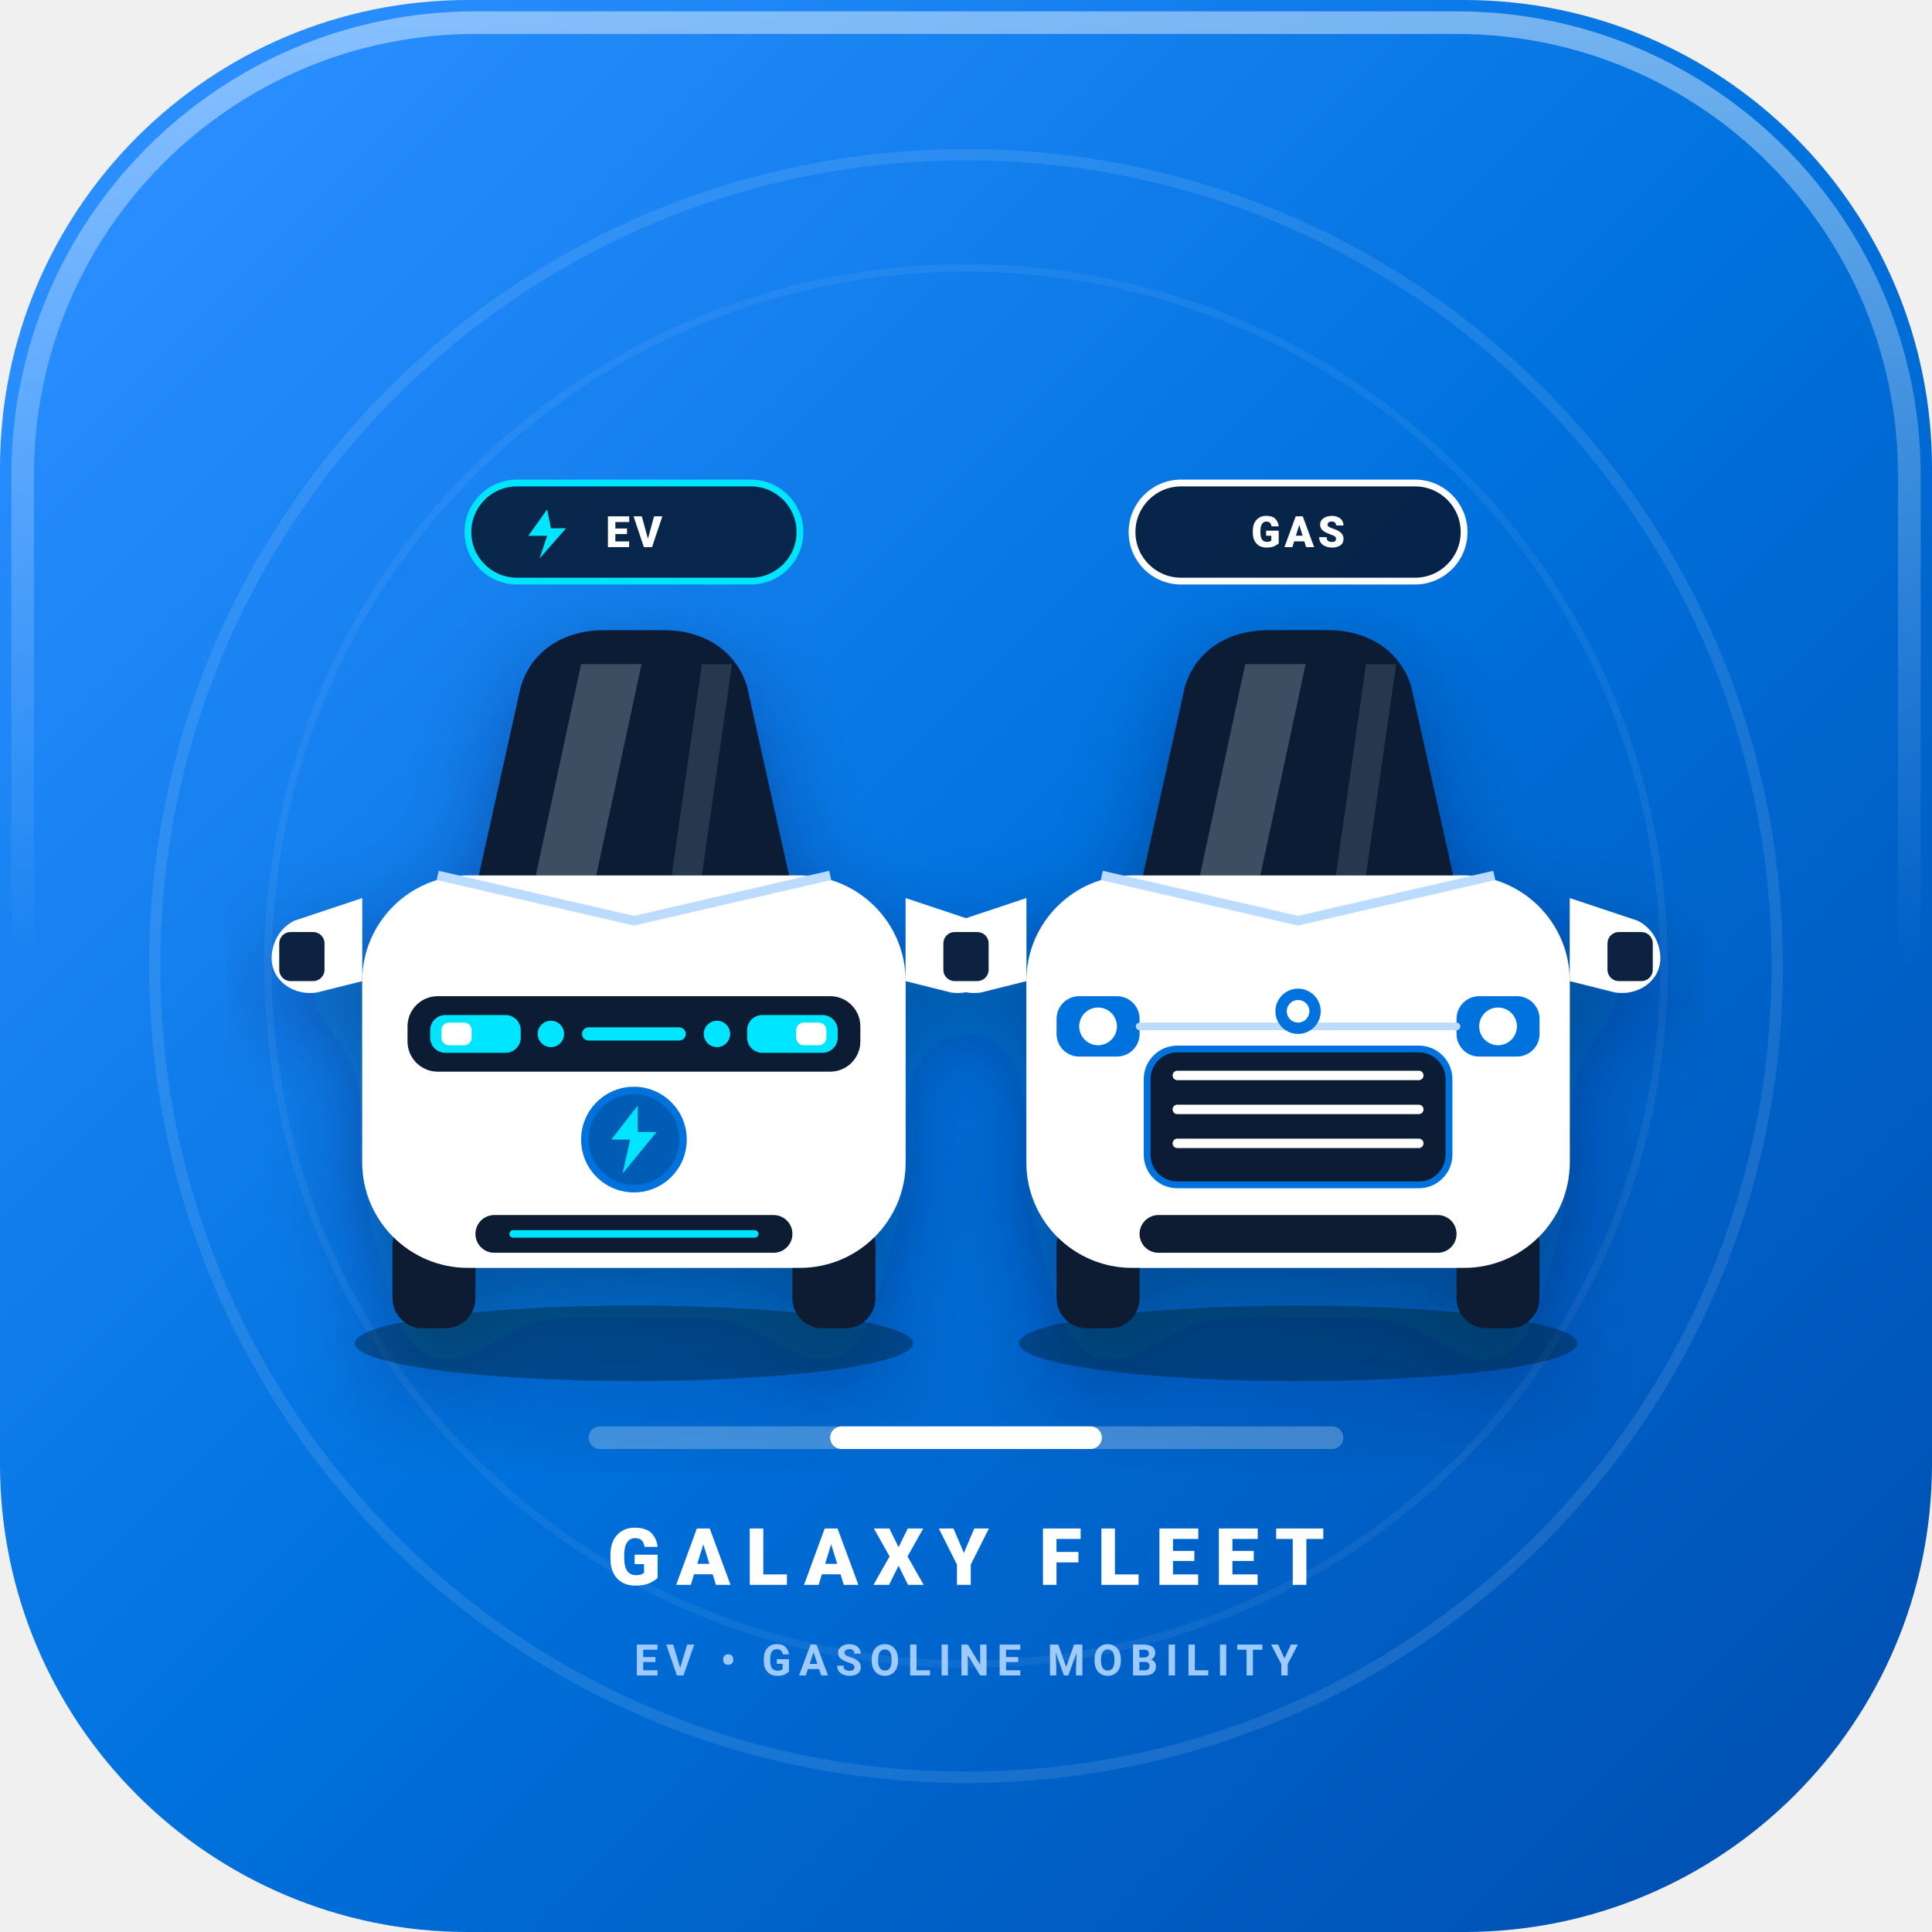
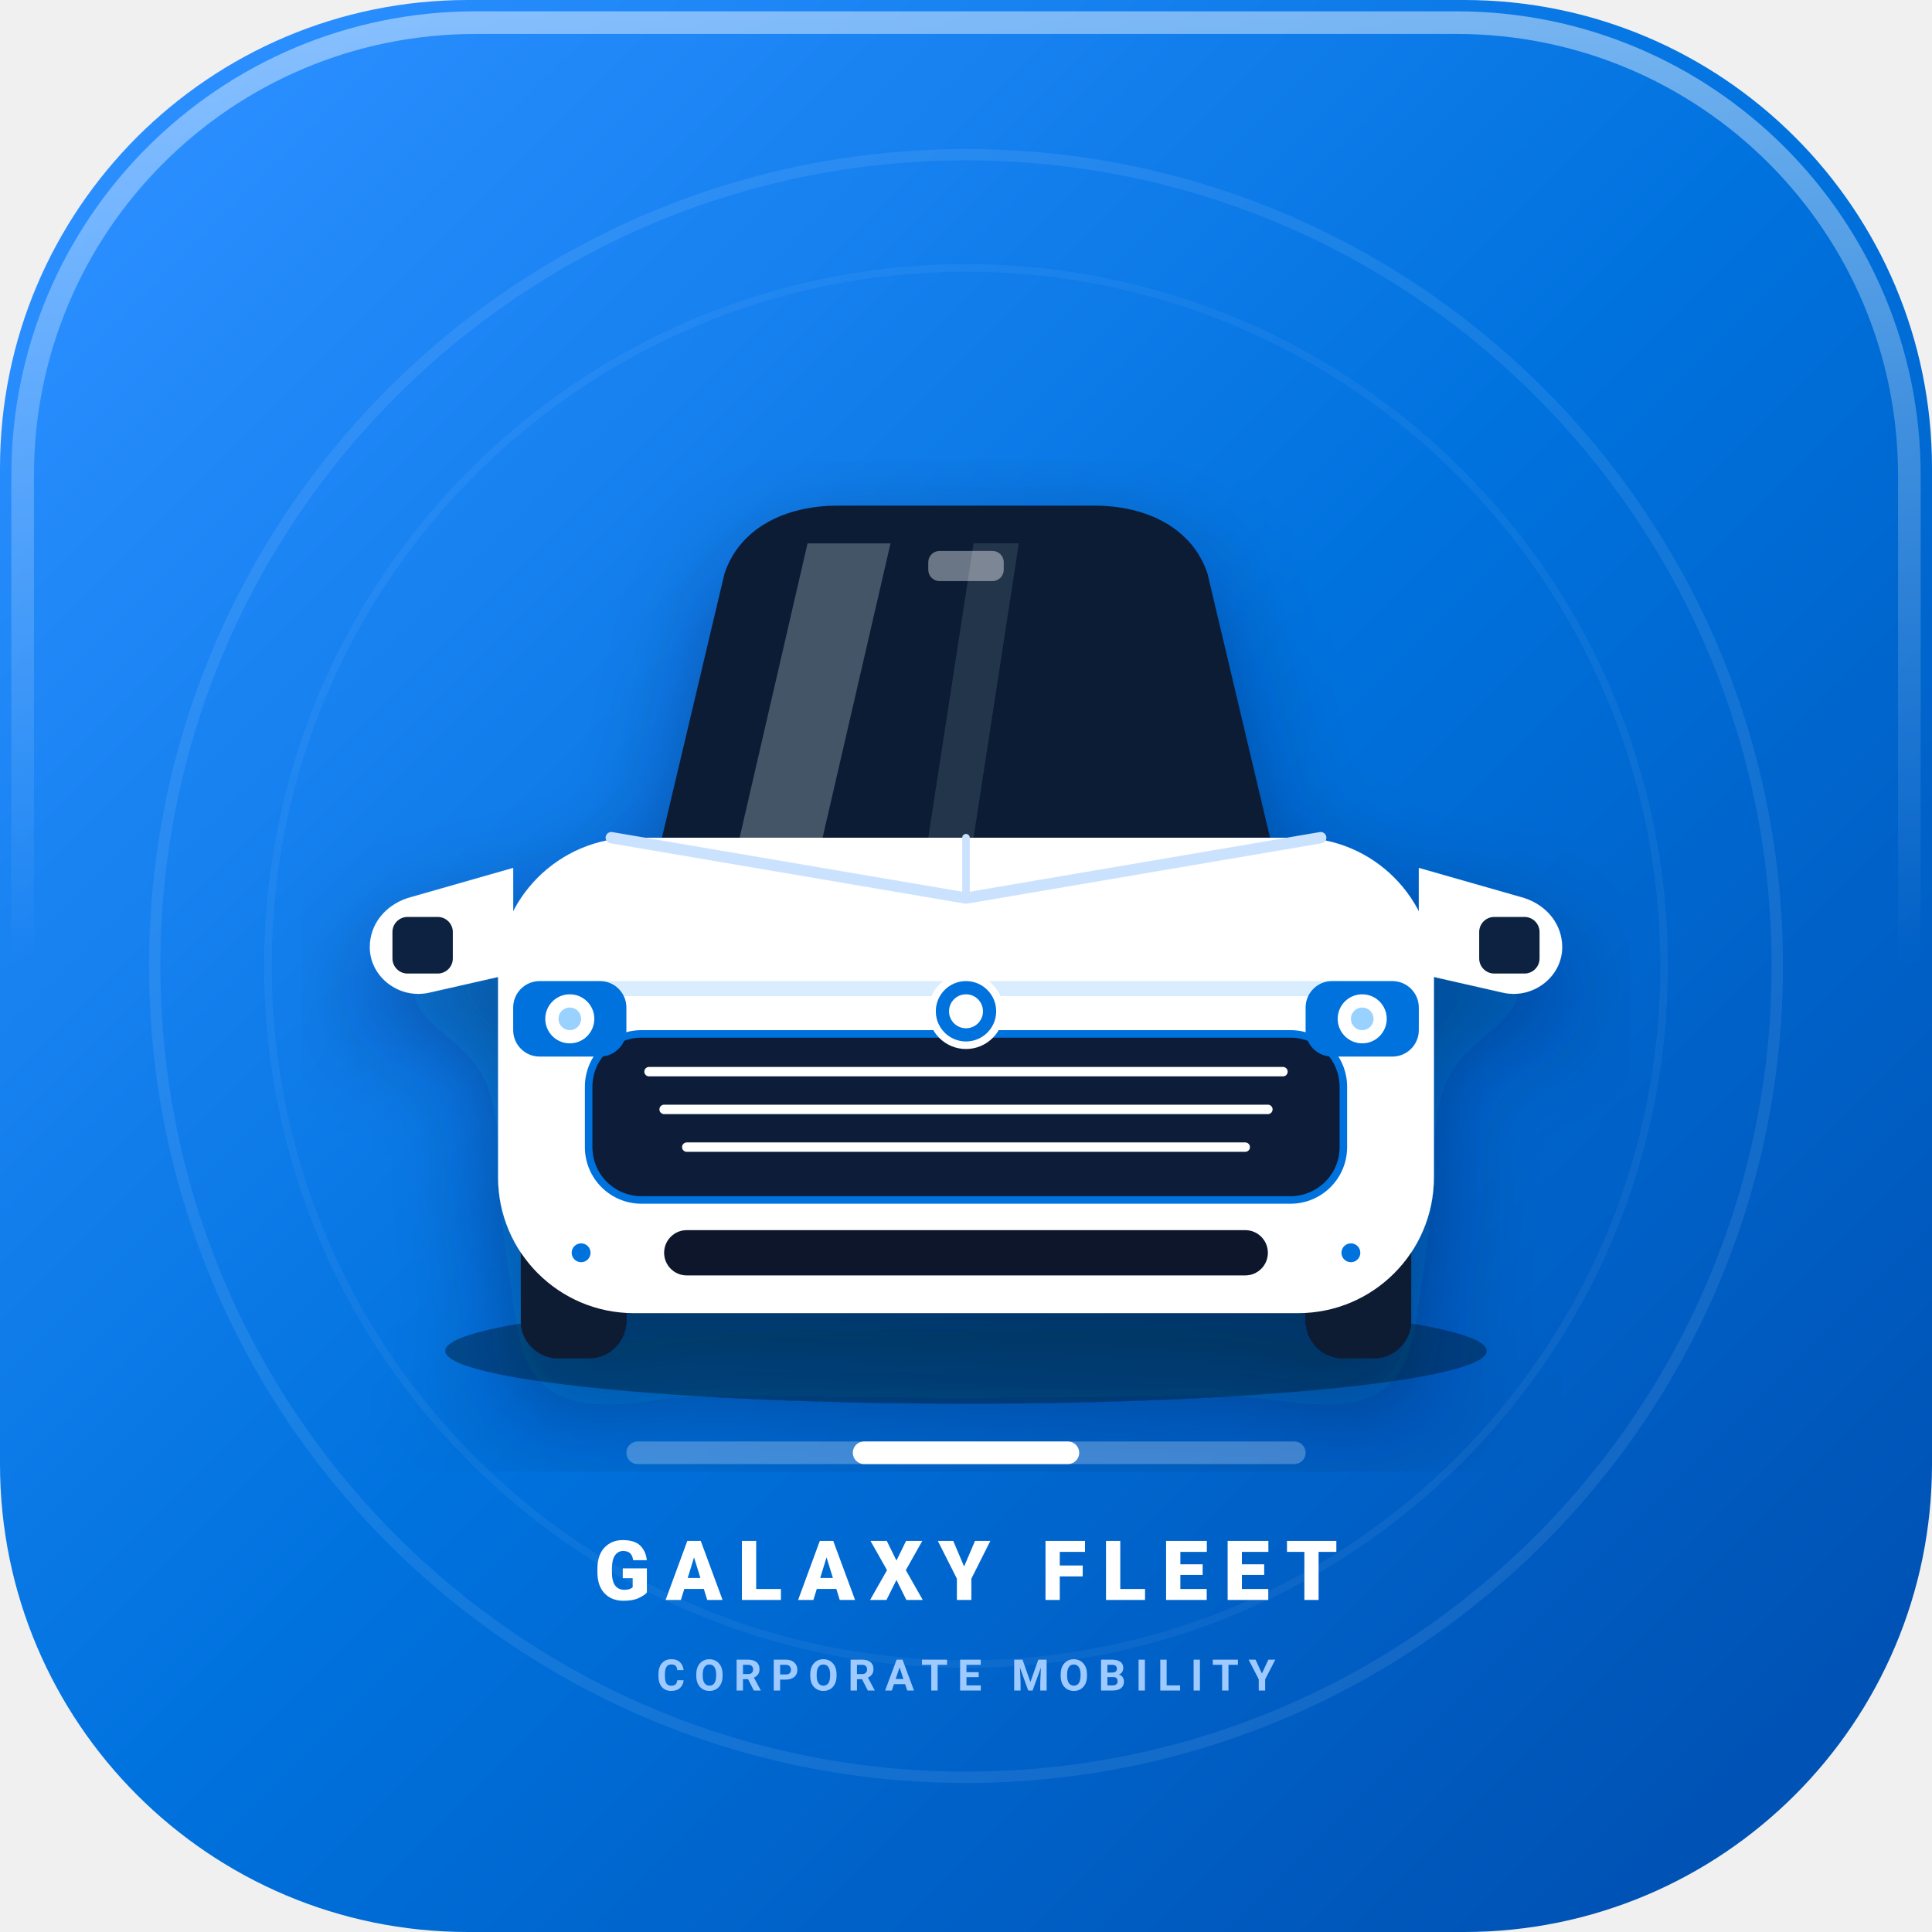
<svg xmlns="http://www.w3.org/2000/svg" viewBox="0 0 512 512" width="512" height="512" fill="none">
  <defs>
    <linearGradient id="samsungOneUiGradIcon" x1="40" y1="40" x2="472" y2="472" gradientUnits="userSpaceOnUse">
      <stop offset="0%" stop-color="#2a8eff" />
      <stop offset="50%" stop-color="#0072de" />
      <stop offset="100%" stop-color="#0052b4" />
    </linearGradient>
    <linearGradient id="samsungRimGlowIcon" x1="256" y1="0" x2="256" y2="256" gradientUnits="userSpaceOnUse">
      <stop offset="0%" stop-color="#ffffff" stop-opacity="0.45" />
      <stop offset="100%" stop-color="#ffffff" stop-opacity="0" />
    </linearGradient>
-     <filter id="carShadowIcon" x="60" y="110" width="392" height="280" filterUnits="userSpaceOnUse">
-       <feDropShadow dx="0" dy="10" stdDeviation="12" flood-color="#031633" flood-opacity="0.38" />
+     <filter id="carShadowIcon" x="80" y="110" width="352" height="280" filterUnits="userSpaceOnUse">
+       <feDropShadow dx="0" dy="12" stdDeviation="14" flood-color="#031633" flood-opacity="0.40" />
    </filter>
  </defs>
  <rect width="512" height="512" rx="124" fill="url(#samsungOneUiGradIcon)" />
  <rect x="6" y="6" width="500" height="500" rx="120" stroke="url(#samsungRimGlowIcon)" stroke-width="6" fill="none" />
-   <circle cx="256" cy="256" r="215" stroke="#ffffff" stroke-opacity="0.10" stroke-width="3" fill="none" />
-   <circle cx="256" cy="256" r="185" stroke="#ffffff" stroke-opacity="0.06" stroke-width="2" fill="none" />
-   <g>
-     <rect x="124" y="128" width="88" height="26" rx="13" fill="#071b36" fill-opacity="0.88" stroke="#00e5ff" stroke-width="1.8" />
-     <path d="M145 135 L140 142 L145 142 L143 148 L150 140 L146 140 Z" fill="#00e5ff" />
-     <text x="168" y="145" font-family="-apple-system, BlinkMacSystemFont, 'Segoe UI', Roboto, sans-serif" font-size="11.5" font-weight="800" fill="#ffffff" letter-spacing="1" text-anchor="middle">EV</text>
-     <rect x="300" y="128" width="88" height="26" rx="13" fill="#071b36" fill-opacity="0.88" stroke="#ffffff" stroke-width="1.8" />
-     <text x="344" y="145" font-family="-apple-system, BlinkMacSystemFont, 'Segoe UI', Roboto, sans-serif" font-size="11.5" font-weight="800" fill="#ffffff" letter-spacing="1" text-anchor="middle">GAS</text>
+   <circle cx="256" cy="256" r="215" stroke="#ffffff" stroke-opacity="0.08" stroke-width="3" fill="none" />
+   <circle cx="256" cy="256" r="185" stroke="#ffffff" stroke-opacity="0.05" stroke-width="2" fill="none" />
+   <g id="fleetCar" filter="url(#carShadowIcon)">
+     <ellipse cx="256" cy="358" rx="138" ry="14" fill="#04142b" fill-opacity="0.45" />
+     <rect x="138" y="322" width="28" height="38" rx="10" fill="#091b30" />
+     <rect x="346" y="322" width="28" height="38" rx="10" fill="#091b30" />
+     <path d="M136 230 L108 238 C102 240 98 245 98 251 C98 259 106 265 114 263 L136 258 Z" fill="#ffffff" />
+     <rect x="104" y="243" width="16" height="15" rx="4" fill="#0c2340" />
+     <path d="M376 230 L404 238 C410 240 414 245 414 251 C414 259 406 265 398 263 L376 258 Z" fill="#ffffff" />
+     <rect x="392" y="243" width="16" height="15" rx="4" fill="#0c2340" />
+     <path d="M174 228 L192 152 C196 140 208 134 222 134 L290 134 C304 134 316 140 320 152 L338 228 Z" fill="#071b34" />
+     <path d="M196 222 L214 144 L236 144 L218 222 Z" fill="#ffffff" fill-opacity="0.25" />
+     <path d="M246 222 L258 144 L270 144 L258 222 Z" fill="#ffffff" fill-opacity="0.12" />
+     <rect x="246" y="146" width="20" height="8" rx="3" fill="#ffffff" fill-opacity="0.4" />
+     <rect x="132" y="222" width="248" height="126" rx="36" fill="#ffffff" />
+     <path d="M162 222 L256 238 L350 222" stroke="#cbe2ff" stroke-width="3" stroke-linecap="round" fill="none" />
+     <line x1="256" y1="222" x2="256" y2="238" stroke="#cbe2ff" stroke-width="2" stroke-linecap="round" />
+     <rect x="150" y="258" width="212" height="8" rx="4" fill="#ffffff" />
+     <rect x="154" y="260" width="204" height="4" rx="2" fill="#d9edff" />
+     <rect x="156" y="274" width="200" height="44" rx="14" fill="#081d38" stroke="#0072de" stroke-width="2" />
+     <rect x="136" y="260" width="30" height="20" rx="7" fill="#0072de" />
+     <circle cx="151" cy="270" r="6.5" fill="#ffffff" />
+     <circle cx="151" cy="270" r="3" fill="#99d1ff" />
+     <rect x="346" y="260" width="30" height="20" rx="7" fill="#0072de" />
+     <circle cx="361" cy="270" r="6.5" fill="#ffffff" />
+     <circle cx="361" cy="270" r="3" fill="#99d1ff" />
+     <line x1="172" y1="284" x2="340" y2="284" stroke="#ffffff" stroke-width="2.5" stroke-linecap="round" />
+     <line x1="176" y1="294" x2="336" y2="294" stroke="#ffffff" stroke-width="2.5" stroke-linecap="round" />
+     <line x1="182" y1="304" x2="330" y2="304" stroke="#ffffff" stroke-width="2.5" stroke-linecap="round" />
+     <circle cx="256" cy="268" r="9" fill="#0072de" stroke="#ffffff" stroke-width="2" />
+     <circle cx="256" cy="268" r="4.5" fill="#ffffff" />
+     <rect x="176" y="326" width="160" height="12" rx="6" fill="#07182c" />
+     <circle cx="154" cy="332" r="5" fill="#ffffff" />
+     <circle cx="154" cy="332" r="2.5" fill="#0072de" />
+     <circle cx="358" cy="332" r="5" fill="#ffffff" />
+     <circle cx="358" cy="332" r="2.5" fill="#0072de" />
  </g>
-   <g filter="url(#carShadowIcon)">
-     <ellipse cx="168" cy="356" rx="74" ry="10" fill="#04142b" fill-opacity="0.4" />
-     <ellipse cx="344" cy="356" rx="74" ry="10" fill="#04142b" fill-opacity="0.4" />
-     <g id="evCarIcon">
-       <rect x="104" y="322" width="22" height="30" rx="8" fill="#081b33" />
-       <rect x="210" y="322" width="22" height="30" rx="8" fill="#081b33" />
-       <path d="M96 238 L78 244 C74 246 72 250 72 254 C72 260 78 264 84 263 L96 260 Z" fill="#ffffff" />
-       <rect x="74" y="247" width="12" height="13" rx="3" fill="#0c2340" />
-       <path d="M240 238 L258 244 C262 246 264 250 264 254 C264 260 258 264 252 263 L240 260 Z" fill="#ffffff" />
-       <rect x="250" y="247" width="12" height="13" rx="3" fill="#0c2340" />
-       <path d="M126 236 L138 182 C141 172 150 167 160 167 L176 167 C186 167 195 172 198 182 L210 236 Z" fill="#081c36" />
-       <path d="M142 232 L154 176 L170 176 L158 232 Z" fill="#ffffff" fill-opacity="0.22" />
-       <path d="M178 232 L186 176 L194 176 L186 232 Z" fill="#ffffff" fill-opacity="0.12" />
-       <rect x="96" y="232" width="144" height="104" rx="28" fill="#ffffff" />
-       <path d="M116 232 L168 244 L220 232" stroke="#bcdcff" stroke-width="2.5" fill="none" />
-       <rect x="108" y="264" width="120" height="20" rx="8" fill="#071b36" />
-       <rect x="114" y="269" width="24" height="10" rx="4" fill="#00e5ff" />
-       <rect x="117" y="271" width="8" height="6" rx="2" fill="#ffffff" />
-       <circle cx="146" cy="274" r="3.5" fill="#00e5ff" />
-       <line x1="156" y1="274" x2="180" y2="274" stroke="#00e5ff" stroke-width="3.5" stroke-linecap="round" />
-       <circle cx="190" cy="274" r="3.5" fill="#00e5ff" />
-       <rect x="198" y="269" width="24" height="10" rx="4" fill="#00e5ff" />
-       <rect x="211" y="271" width="8" height="6" rx="2" fill="#ffffff" />
-       <circle cx="168" cy="302" r="14" fill="#0072de" />
-       <circle cx="168" cy="302" r="12" fill="#005bb5" />
-       <path d="M169 293 L162 302 L167 302 L165 311 L174 300 L169 300 Z" fill="#00e5ff" />
-       <rect x="126" y="322" width="84" height="10" rx="5" fill="#081b33" />
-       <line x1="136" y1="327" x2="200" y2="327" stroke="#00e5ff" stroke-width="2" stroke-linecap="round" />
-     </g>
-     <g id="gasCarIcon">
-       <rect x="280" y="322" width="22" height="30" rx="8" fill="#081b33" />
-       <rect x="386" y="322" width="22" height="30" rx="8" fill="#081b33" />
-       <path d="M272 238 L254 244 C250 246 248 250 248 254 C248 260 254 264 260 263 L272 260 Z" fill="#ffffff" />
-       <rect x="250" y="247" width="12" height="13" rx="3" fill="#0c2340" />
-       <path d="M416 238 L434 244 C438 246 440 250 440 254 C440 260 434 264 428 263 L416 260 Z" fill="#ffffff" />
-       <rect x="426" y="247" width="12" height="13" rx="3" fill="#0c2340" />
-       <path d="M302 236 L314 182 C317 172 326 167 336 167 L352 167 C362 167 371 172 374 182 L386 236 Z" fill="#081c36" />
-       <path d="M318 232 L330 176 L346 176 L334 232 Z" fill="#ffffff" fill-opacity="0.22" />
-       <path d="M354 232 L362 176 L370 176 L362 232 Z" fill="#ffffff" fill-opacity="0.12" />
-       <rect x="272" y="232" width="144" height="104" rx="28" fill="#ffffff" />
-       <path d="M292 232 L344 244 L396 232" stroke="#bcdcff" stroke-width="2.5" fill="none" />
-       <rect x="304" y="278" width="80" height="36" rx="8" fill="#091d36" stroke="#0072de" stroke-width="1.8" />
-       <line x1="312" y1="285" x2="376" y2="285" stroke="#ffffff" stroke-width="2.5" stroke-linecap="round" />
-       <line x1="312" y1="294" x2="376" y2="294" stroke="#ffffff" stroke-width="2.5" stroke-linecap="round" />
-       <line x1="312" y1="303" x2="376" y2="303" stroke="#ffffff" stroke-width="2.5" stroke-linecap="round" />
-       <rect x="280" y="264" width="22" height="16" rx="6" fill="#0072de" />
-       <circle cx="291" cy="272" r="5" fill="#ffffff" />
-       <rect x="386" y="264" width="22" height="16" rx="6" fill="#0072de" />
-       <circle cx="397" cy="272" r="5" fill="#ffffff" />
-       <line x1="302" y1="272" x2="386" y2="272" stroke="#bcdcff" stroke-width="2" stroke-linecap="round" />
-       <circle cx="344" cy="268" r="6" fill="#0072de" />
-       <circle cx="344" cy="268" r="3" fill="#ffffff" />
-       <rect x="302" y="322" width="84" height="10" rx="5" fill="#081b33" />
-       <circle cx="290" cy="327" r="4" fill="#ffffff" />
-       <circle cx="398" cy="327" r="4" fill="#ffffff" />
-     </g>
-   </g>
-   <rect x="156" y="378" width="200" height="6" rx="3" fill="#ffffff" fill-opacity="0.25" />
-   <rect x="220" y="378" width="72" height="6" rx="3" fill="#ffffff" />
-   <text x="256" y="420" font-family="-apple-system, BlinkMacSystemFont, 'Segoe UI', Roboto, sans-serif" font-size="21" font-weight="900" fill="#ffffff" letter-spacing="4" text-anchor="middle">GALAXY FLEET</text>
-   <text x="256" y="444" font-family="-apple-system, BlinkMacSystemFont, 'Segoe UI', Roboto, sans-serif" font-size="11.5" font-weight="700" fill="#9ecaff" letter-spacing="2" text-anchor="middle">EV • GASOLINE MOBILITY</text>
+   <rect x="166" y="382" width="180" height="6" rx="3" fill="#ffffff" fill-opacity="0.25" />
+   <rect x="226" y="382" width="60" height="6" rx="3" fill="#ffffff" />
+   <text x="256" y="424" font-family="-apple-system, BlinkMacSystemFont, 'Segoe UI', Roboto, sans-serif" font-size="22" font-weight="900" fill="#ffffff" letter-spacing="4" text-anchor="middle">GALAXY FLEET</text>
+   <text x="256" y="448" font-family="-apple-system, BlinkMacSystemFont, 'Segoe UI', Roboto, sans-serif" font-size="11.5" font-weight="700" fill="#9ecaff" letter-spacing="2.5" text-anchor="middle">CORPORATE MOBILITY</text>
</svg>
